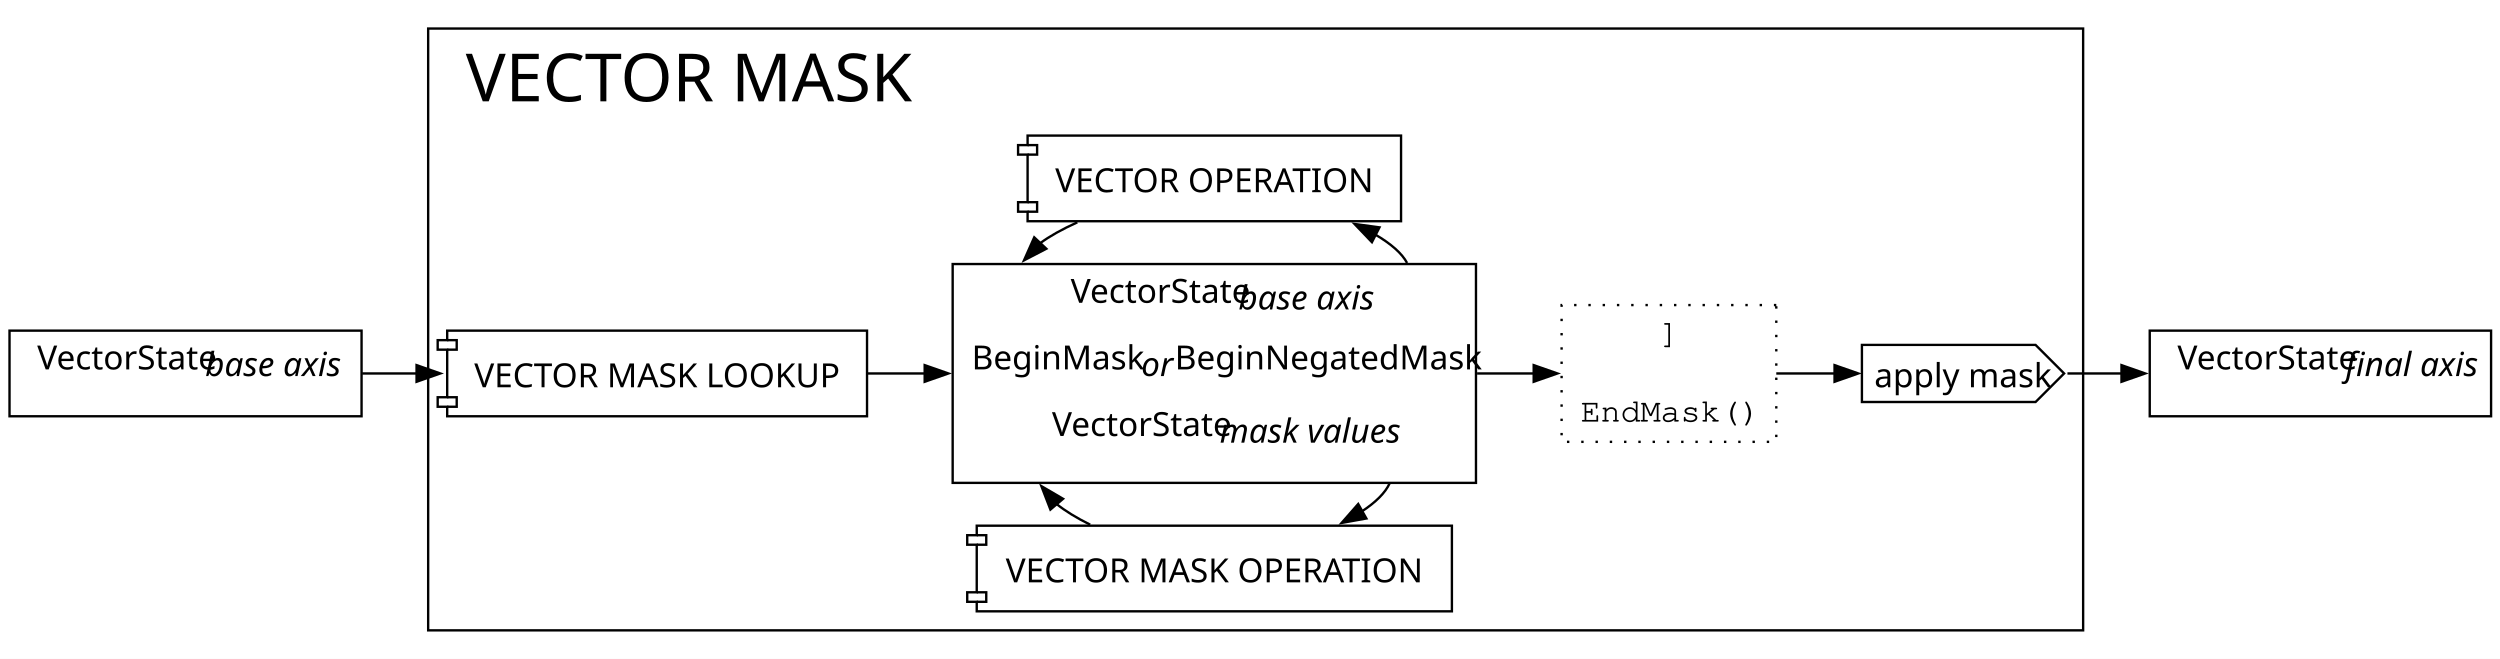
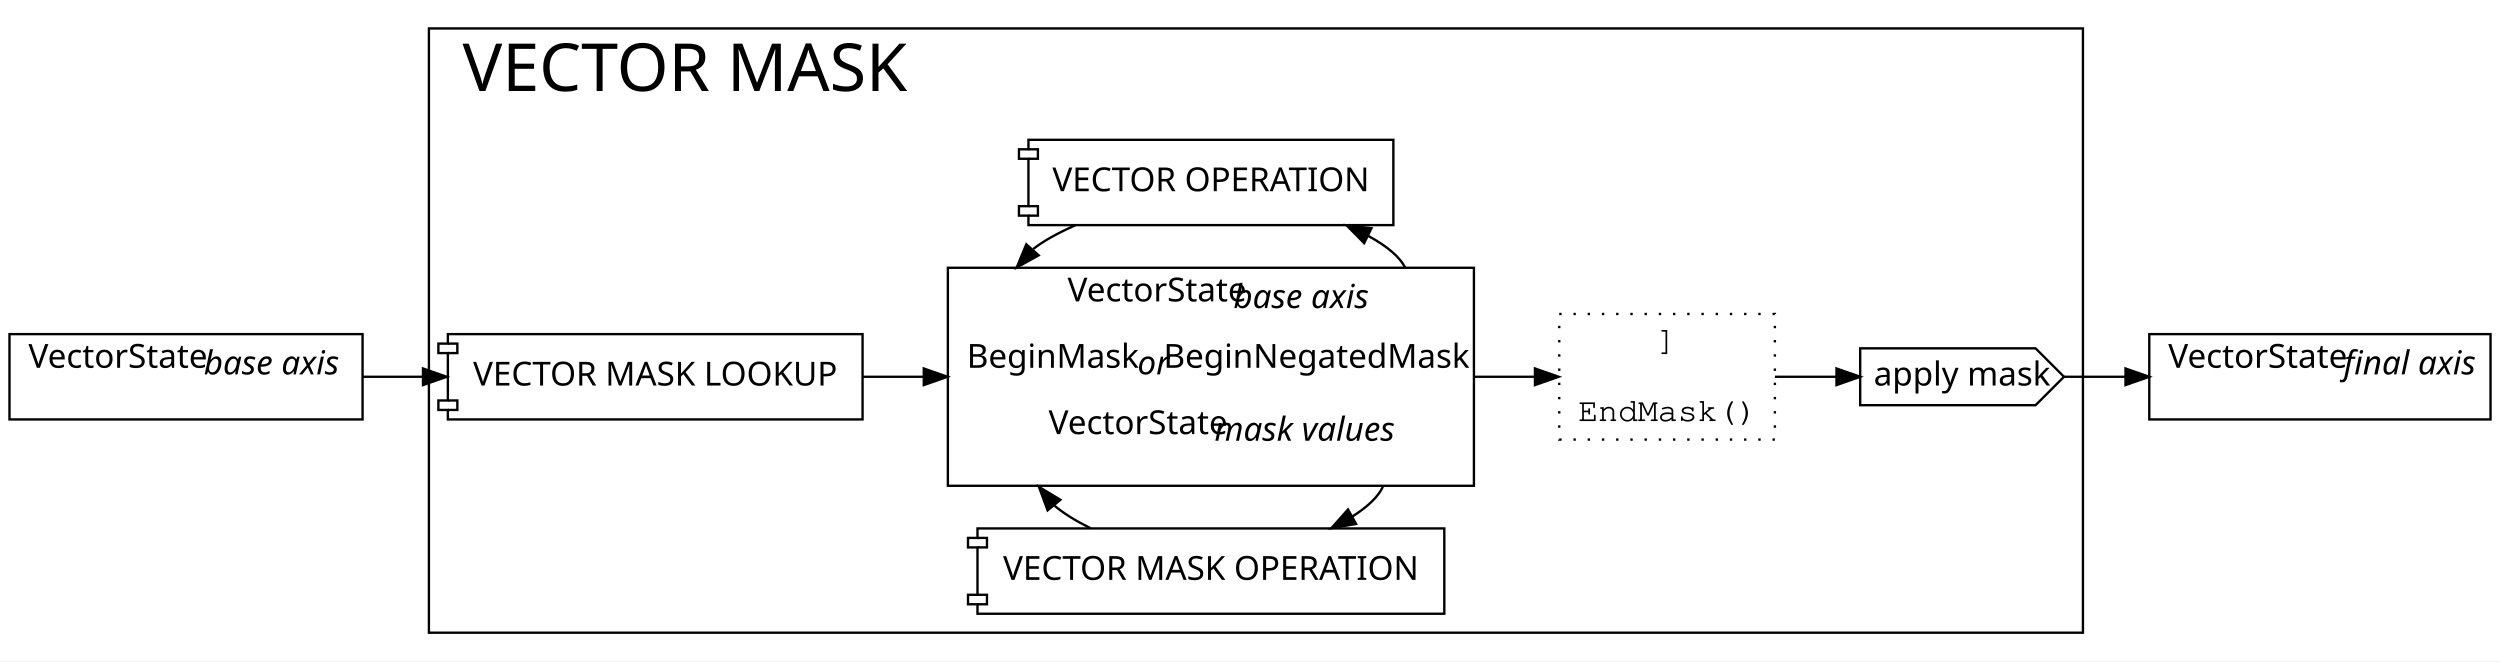
- <svg xmlns="http://www.w3.org/2000/svg" xmlns:xlink="http://www.w3.org/1999/xlink" width="1051pt" height="277pt" viewBox="0.00 0.00 1051.00 277.00">
-   <g id="graph0" class="graph" transform="scale(1 1) rotate(0) translate(4 273)">
-     <polygon fill="white" stroke="none" points="-4,4 -4,-273 1047.25,-273 1047.25,4 -4,4" />
+ <svg xmlns="http://www.w3.org/2000/svg" xmlns:xlink="http://www.w3.org/1999/xlink" width="1055pt" height="279pt" viewBox="0.00 0.00 1055.00 279.00">
+   <g id="graph0" class="graph" transform="scale(1 1) rotate(0) translate(4 275)">
+     <polygon fill="#ffffff" stroke="transparent" points="-4,4 -4,-275 1051,-275 1051,4 -4,4" />
    <g id="clust1" class="cluster">
-       <polygon fill="none" stroke="black" points="176,-8 176,-261 871.75,-261 871.75,-8 176,-8" />
-       <text xml:space="preserve" text-anchor="middle" x="285.62" y="-230.4" font-family="Sans-Serif" font-size="28.00">VECTOR MASK</text>
+       <polygon fill="none" stroke="#000000" points="177,-8 177,-263 875,-263 875,-8 177,-8" />
+       <text text-anchor="middle" x="285" y="-236.6" font-family="Sans-Serif" font-size="28.00" fill="#000000">VECTOR MASK</text>
    </g>
    <g id="node1" class="node">
-       <polygon fill="none" stroke="black" points="148,-134 0,-134 0,-98 148,-98 148,-134" />
-       <text xml:space="preserve" text-anchor="start" x="8" y="-117.7" font-family="Sans-Serif" font-size="14.00"> VectorState</text>
-       <text xml:space="preserve" text-anchor="start" x="82.25" y="-117.7" font-family="Sans-Serif" font-style="italic" baseline-shift="sub" font-size="14.00">base axis</text>
-       <text xml:space="preserve" text-anchor="start" x="132.5" y="-117.7" font-family="Sans-Serif" font-size="14.00">  </text>
-       <text xml:space="preserve" text-anchor="start" x="72.12" y="-103.7" font-family="Sans-Serif" font-size="14.00"> </text>
+       <polygon fill="none" stroke="#000000" points="149,-134 0,-134 0,-98 149,-98 149,-134" />
+       <text text-anchor="start" x="8" y="-119.8" font-family="Sans-Serif" font-size="14.00" fill="#000000"> VectorState</text>
+       <text text-anchor="start" x="82" y="-119.8" font-family="Sans-Serif" font-style="italic" baseline-shift="sub" font-size="14.00" fill="#000000">base axis</text>
+       <text text-anchor="start" x="133" y="-119.8" font-family="Sans-Serif" font-size="14.00" fill="#000000">  </text>
+       <text text-anchor="start" x="72.5" y="-105.8" font-family="Sans-Serif" font-size="14.00" fill="#000000"> </text>
    </g>
    <g id="node5" class="node">
      <g id="a_node5">
        <a xlink:href="#../DataAxesFormats.Queries.VECTOR_MASK_LOOKUP" xlink:title="VECTOR MASK LOOKUP">
-           <polygon fill="none" stroke="black" points="360.5,-134 184,-134 184,-130 180,-130 180,-126 184,-126 184,-106 180,-106 180,-102 184,-102 184,-98 360.5,-98 360.5,-134" />
-           <polyline fill="none" stroke="black" points="184,-130 188,-130 188,-126 184,-126" />
-           <polyline fill="none" stroke="black" points="184,-106 188,-106 188,-102 184,-102" />
-           <text xml:space="preserve" text-anchor="middle" x="272.25" y="-110.2" font-family="Sans-Serif" font-size="14.00">VECTOR MASK LOOKUP</text>
+           <polygon fill="none" stroke="#000000" points="360,-134 185,-134 185,-130 181,-130 181,-126 185,-126 185,-106 181,-106 181,-102 185,-102 185,-98 360,-98 360,-134" />
+           <polyline fill="none" stroke="#000000" points="185,-130 189,-130 189,-126 185,-126 " />
+           <polyline fill="none" stroke="#000000" points="185,-106 189,-106 189,-102 185,-102 " />
+           <text text-anchor="middle" x="272.5" y="-112.3" font-family="Sans-Serif" font-size="14.00" fill="#000000">VECTOR MASK LOOKUP</text>
        </a>
      </g>
    </g>
    <g id="edge10" class="edge">
-       <path fill="none" stroke="black" d="M148.24,-116C155.88,-116 163.64,-116 171.24,-116" />
-       <polygon fill="black" stroke="black" points="171.12,-119.5 181.12,-116 171.12,-112.5 171.12,-119.5" />
+       <path fill="none" stroke="#000000" d="M149.055,-116C157.484,-116 166.052,-116 174.418,-116" />
+       <polygon fill="#000000" stroke="#000000" points="174.5,-119.5 184.5,-116 174.5,-112.5 174.5,-119.5" />
    </g>
    <g id="node2" class="node">
-       <polygon fill="none" stroke="black" points="1043.25,-134 899.75,-134 899.75,-98 1043.25,-98 1043.25,-134" />
-       <text xml:space="preserve" text-anchor="start" x="907.75" y="-117.7" font-family="Sans-Serif" font-size="14.00"> VectorState</text>
-       <text xml:space="preserve" text-anchor="start" x="982" y="-117.7" font-family="Sans-Serif" font-style="italic" baseline-shift="sub" font-size="14.00">final axis</text>
-       <text xml:space="preserve" text-anchor="start" x="1027.75" y="-117.7" font-family="Sans-Serif" font-size="14.00">  </text>
-       <text xml:space="preserve" text-anchor="start" x="969.62" y="-103.7" font-family="Sans-Serif" font-size="14.00"> </text>
+       <polygon fill="none" stroke="#000000" points="1047,-134 903,-134 903,-98 1047,-98 1047,-134" />
+       <text text-anchor="start" x="911" y="-119.8" font-family="Sans-Serif" font-size="14.00" fill="#000000"> VectorState</text>
+       <text text-anchor="start" x="985" y="-119.8" font-family="Sans-Serif" font-style="italic" baseline-shift="sub" font-size="14.00" fill="#000000">final axis</text>
+       <text text-anchor="start" x="1031" y="-119.8" font-family="Sans-Serif" font-size="14.00" fill="#000000">  </text>
+       <text text-anchor="start" x="973" y="-105.8" font-family="Sans-Serif" font-size="14.00" fill="#000000"> </text>
    </g>
    <g id="node3" class="node">
      <g id="a_node3">
        <a xlink:href="#../DataAxesFormats.Queries.VECTOR_MASK_OPERATION" xlink:title="VECTOR MASK OPERATION">
-           <polygon fill="none" stroke="black" points="606.38,-52 406.62,-52 406.62,-48 402.62,-48 402.62,-44 406.62,-44 406.62,-24 402.62,-24 402.62,-20 406.62,-20 406.62,-16 606.38,-16 606.38,-52" />
-           <polyline fill="none" stroke="black" points="406.62,-48 410.62,-48 410.62,-44 406.62,-44" />
-           <polyline fill="none" stroke="black" points="406.62,-24 410.62,-24 410.62,-20 406.62,-20" />
-           <text xml:space="preserve" text-anchor="middle" x="506.5" y="-28.2" font-family="Sans-Serif" font-size="14.00">VECTOR MASK OPERATION</text>
+           <polygon fill="none" stroke="#000000" points="605.5,-52 408.5,-52 408.5,-48 404.5,-48 404.5,-44 408.5,-44 408.5,-24 404.5,-24 404.5,-20 408.5,-20 408.5,-16 605.5,-16 605.5,-52" />
+           <polyline fill="none" stroke="#000000" points="408.5,-48 412.5,-48 412.5,-44 408.5,-44 " />
+           <polyline fill="none" stroke="#000000" points="408.5,-24 412.5,-24 412.5,-20 408.5,-20 " />
+           <text text-anchor="middle" x="507" y="-30.3" font-family="Sans-Serif" font-size="14.00" fill="#000000">VECTOR MASK OPERATION</text>
        </a>
      </g>
    </g>
    <g id="node4" class="node">
-       <polygon fill="none" stroke="black" points="616.5,-162 396.5,-162 396.5,-70 616.5,-70 616.5,-162" />
-       <text xml:space="preserve" text-anchor="start" x="446.12" y="-145.7" font-family="Sans-Serif" font-size="14.00">VectorState</text>
-       <text xml:space="preserve" text-anchor="start" x="516.62" y="-145.7" font-family="Sans-Serif" font-style="italic" baseline-shift="sub" font-size="14.00">base axis</text>
-       <text xml:space="preserve" text-anchor="start" x="504.62" y="-131.7" font-family="Sans-Serif" font-size="14.00"> </text>
-       <text xml:space="preserve" text-anchor="start" x="404.5" y="-117.7" font-family="Sans-Serif" font-size="14.00">BeginMask </text>
-       <text xml:space="preserve" text-anchor="start" x="475.75" y="-117.7" font-family="Sans-Serif" font-style="italic" baseline-shift="sub" font-size="14.00">or</text>
-       <text xml:space="preserve" text-anchor="start" x="486.25" y="-117.7" font-family="Sans-Serif" font-size="14.00"> BeginNegatedMask</text>
-       <text xml:space="preserve" text-anchor="start" x="504.62" y="-103.7" font-family="Sans-Serif" font-size="14.00"> </text>
-       <text xml:space="preserve" text-anchor="start" x="438.25" y="-89.7" font-family="Sans-Serif" font-size="14.00">VectorState</text>
-       <text xml:space="preserve" text-anchor="start" x="508.75" y="-89.7" font-family="Sans-Serif" font-style="italic" baseline-shift="sub" font-size="14.00">mask values</text>
-       <text xml:space="preserve" text-anchor="start" x="504.62" y="-75.7" font-family="Sans-Serif" font-size="14.00"> </text>
+       <polygon fill="none" stroke="#000000" points="618,-162 396,-162 396,-70 618,-70 618,-162" />
+       <text text-anchor="start" x="446.5" y="-147.8" font-family="Sans-Serif" font-size="14.00" fill="#000000">VectorState</text>
+       <text text-anchor="start" x="516.5" y="-147.8" font-family="Sans-Serif" font-style="italic" baseline-shift="sub" font-size="14.00" fill="#000000">base axis</text>
+       <text text-anchor="start" x="505" y="-133.8" font-family="Sans-Serif" font-size="14.00" fill="#000000"> </text>
+       <text text-anchor="start" x="404" y="-119.8" font-family="Sans-Serif" font-size="14.00" fill="#000000">BeginMask </text>
+       <text text-anchor="start" x="476" y="-119.8" font-family="Sans-Serif" font-style="italic" baseline-shift="sub" font-size="14.00" fill="#000000">or</text>
+       <text text-anchor="start" x="487" y="-119.8" font-family="Sans-Serif" font-size="14.00" fill="#000000"> BeginNegatedMask</text>
+       <text text-anchor="start" x="505" y="-105.8" font-family="Sans-Serif" font-size="14.00" fill="#000000"> </text>
+       <text text-anchor="start" x="438.5" y="-91.8" font-family="Sans-Serif" font-size="14.00" fill="#000000">VectorState</text>
+       <text text-anchor="start" x="508.5" y="-91.8" font-family="Sans-Serif" font-style="italic" baseline-shift="sub" font-size="14.00" fill="#000000">mask values</text>
+       <text text-anchor="start" x="505" y="-77.8" font-family="Sans-Serif" font-size="14.00" fill="#000000"> </text>
    </g>
    <g id="edge2" class="edge">
-       <path fill="none" stroke="black" d="M454.32,-52.42C448.49,-55.32 443.78,-58.21 440.19,-61.11" />
-       <polygon fill="black" stroke="black" points="437.59,-58.77 433.78,-68.65 442.92,-63.3 437.59,-58.77" />
+       <path fill="none" stroke="#000000" d="M456.176,-52.098C449.764,-55.283 444.69,-58.468 440.953,-61.653" />
+       <polygon fill="#000000" stroke="#000000" points="438.085,-59.63 434.42,-69.571 443.484,-64.085 438.085,-59.63" />
    </g>
    <g id="edge1" class="edge">
-       <path fill="none" stroke="black" d="M580.2,-69.8C578.36,-65.82 574.39,-61.84 568.3,-57.85" />
-       <polygon fill="black" stroke="black" points="570.43,-55.03 560,-53.16 566.99,-61.13 570.43,-55.03" />
+       <path fill="none" stroke="#000000" d="M579.58,-69.571C577.582,-65.385 573.274,-61.198 566.655,-57.012" />
+       <polygon fill="#000000" stroke="#000000" points="568.264,-53.902 557.824,-52.098 564.86,-60.019 568.264,-53.902" />
    </g>
    <g id="node6" class="node">
-       <polygon fill="none" stroke="black" stroke-dasharray="1,5" points="742.75,-144.75 652.5,-144.75 652.5,-87.25 742.75,-87.25 742.75,-144.75" />
-       <text xml:space="preserve" text-anchor="start" x="693.5" y="-128.75" font-family="Courier,monospace" font-size="14.00">]</text>
-       <text xml:space="preserve" text-anchor="start" x="693.5" y="-112.25" font-family="Courier,monospace" font-size="14.00"> </text>
-       <text xml:space="preserve" text-anchor="start" x="660.5" y="-95.75" font-family="Courier,monospace" font-size="14.00">EndMask()</text>
+       <polygon fill="none" stroke="#000000" stroke-dasharray="1,5" points="745,-142.5 654,-142.5 654,-89.5 745,-89.5 745,-142.5" />
+       <text text-anchor="start" x="695" y="-127.3" font-family="Courier,monospace" font-size="14.00" fill="#000000">]</text>
+       <text text-anchor="start" x="695" y="-112.3" font-family="Courier,monospace" font-size="14.00" fill="#000000"> </text>
+       <text text-anchor="start" x="662" y="-97.3" font-family="Courier,monospace" font-size="14.00" fill="#000000">EndMask()</text>
    </g>
    <g id="edge5" class="edge">
-       <path fill="none" stroke="black" d="M616.97,-116C625.21,-116 633.3,-116 640.98,-116" />
-       <polygon fill="black" stroke="black" points="640.76,-119.5 650.76,-116 640.76,-112.5 640.76,-119.5" />
+       <path fill="none" stroke="#000000" d="M618.142,-116C626.934,-116 635.556,-116 643.705,-116" />
+       <polygon fill="#000000" stroke="#000000" points="643.751,-119.5 653.751,-116 643.751,-112.5 643.751,-119.5" />
    </g>
    <g id="node8" class="node">
      <g id="a_node8">
        <a xlink:href="#../DataAxesFormats.Queries.VECTOR_OPERATION" xlink:title="VECTOR OPERATION">
-           <polygon fill="none" stroke="black" points="585,-216 428,-216 428,-212 424,-212 424,-208 428,-208 428,-188 424,-188 424,-184 428,-184 428,-180 585,-180 585,-216" />
-           <polyline fill="none" stroke="black" points="428,-212 432,-212 432,-208 428,-208" />
-           <polyline fill="none" stroke="black" points="428,-188 432,-188 432,-184 428,-184" />
-           <text xml:space="preserve" text-anchor="middle" x="506.5" y="-192.2" font-family="Sans-Serif" font-size="14.00">VECTOR OPERATION</text>
+           <polygon fill="none" stroke="#000000" points="584,-216 430,-216 430,-212 426,-212 426,-208 430,-208 430,-188 426,-188 426,-184 430,-184 430,-180 584,-180 584,-216" />
+           <polyline fill="none" stroke="#000000" points="430,-212 434,-212 434,-208 430,-208 " />
+           <polyline fill="none" stroke="#000000" points="430,-188 434,-188 434,-184 430,-184 " />
+           <text text-anchor="middle" x="507" y="-194.3" font-family="Sans-Serif" font-size="14.00" fill="#000000">VECTOR OPERATION</text>
        </a>
      </g>
    </g>
    <g id="edge7" class="edge">
-       <path fill="none" stroke="black" d="M587.54,-162.45C585.4,-166.45 580.9,-170.45 574.04,-174.46" />
-       <polygon fill="black" stroke="black" points="572.76,-171.18 565.44,-178.84 575.94,-177.42 572.76,-171.18" />
+       <path fill="none" stroke="#000000" d="M588.949,-162.125C586.691,-166.574 581.491,-171.024 573.35,-175.473" />
+       <polygon fill="#000000" stroke="#000000" points="571.682,-172.393 564.228,-179.922 574.75,-178.684 571.682,-172.393" />
    </g>
    <g id="edge4" class="edge">
-       <path fill="none" stroke="black" d="M360.5,-116C368.46,-116 376.67,-116 384.94,-116" />
-       <polygon fill="black" stroke="black" points="384.73,-119.5 394.73,-116 384.73,-112.5 384.73,-119.5" />
+       <path fill="none" stroke="#000000" d="M360,-116C368.346,-116 376.959,-116 385.634,-116" />
+       <polygon fill="#000000" stroke="#000000" points="385.834,-119.5 395.834,-116 385.834,-112.5 385.834,-119.5" />
    </g>
    <g id="node7" class="node">
-       <polygon fill="none" stroke="black" points="851.75,-128 778.75,-128 778.75,-104 851.75,-104 863.75,-116 851.75,-128" />
-       <text xml:space="preserve" text-anchor="middle" x="821.25" y="-110.2" font-family="Sans-Serif" font-size="14.00">apply mask</text>
+       <polygon fill="none" stroke="#000000" points="855,-128 781,-128 781,-104 855,-104 867,-116 855,-128" />
+       <text text-anchor="middle" x="824" y="-112.3" font-family="Sans-Serif" font-size="14.00" fill="#000000">apply mask</text>
    </g>
    <g id="edge6" class="edge">
-       <path fill="none" stroke="black" d="M742.75,-116C754.12,-116 759.43,-116 767.3,-116" />
-       <polygon fill="black" stroke="black" points="767.24,-119.5 777.24,-116 767.24,-112.5 767.24,-119.5" />
+       <path fill="none" stroke="#000000" d="M745,-116C757,-116 762.25,-116 770.875,-116" />
+       <polygon fill="#000000" stroke="#000000" points="771,-119.5 781,-116 771,-112.5 771,-119.5" />
    </g>
    <g id="edge11" class="edge">
-       <path fill="none" stroke="black" d="M865.15,-116C872.58,-116 880.31,-116 888.06,-116" />
-       <polygon fill="black" stroke="black" points="887.87,-119.5 897.87,-116 887.87,-112.5 887.87,-119.5" />
+       <path fill="none" stroke="#000000" d="M867,-116C875.356,-116 884.075,-116 892.778,-116" />
+       <polygon fill="#000000" stroke="#000000" points="892.964,-119.5 902.964,-116 892.964,-112.5 892.964,-119.5" />
    </g>
    <g id="edge8" class="edge">
-       <path fill="none" stroke="black" d="M448.91,-179.53C442.42,-176.59 437.19,-173.66 433.24,-170.72" />
-       <polygon fill="black" stroke="black" points="435.89,-168.43 426.49,-163.55 430.79,-173.23 435.89,-168.43" />
+       <path fill="none" stroke="#000000" d="M449.772,-179.922C442.195,-176.585 436.273,-173.248 432.006,-169.911" />
+       <polygon fill="#000000" stroke="#000000" points="434.323,-167.251 425.051,-162.125 429.102,-171.915 434.323,-167.251" />
    </g>
  </g>
</svg>
